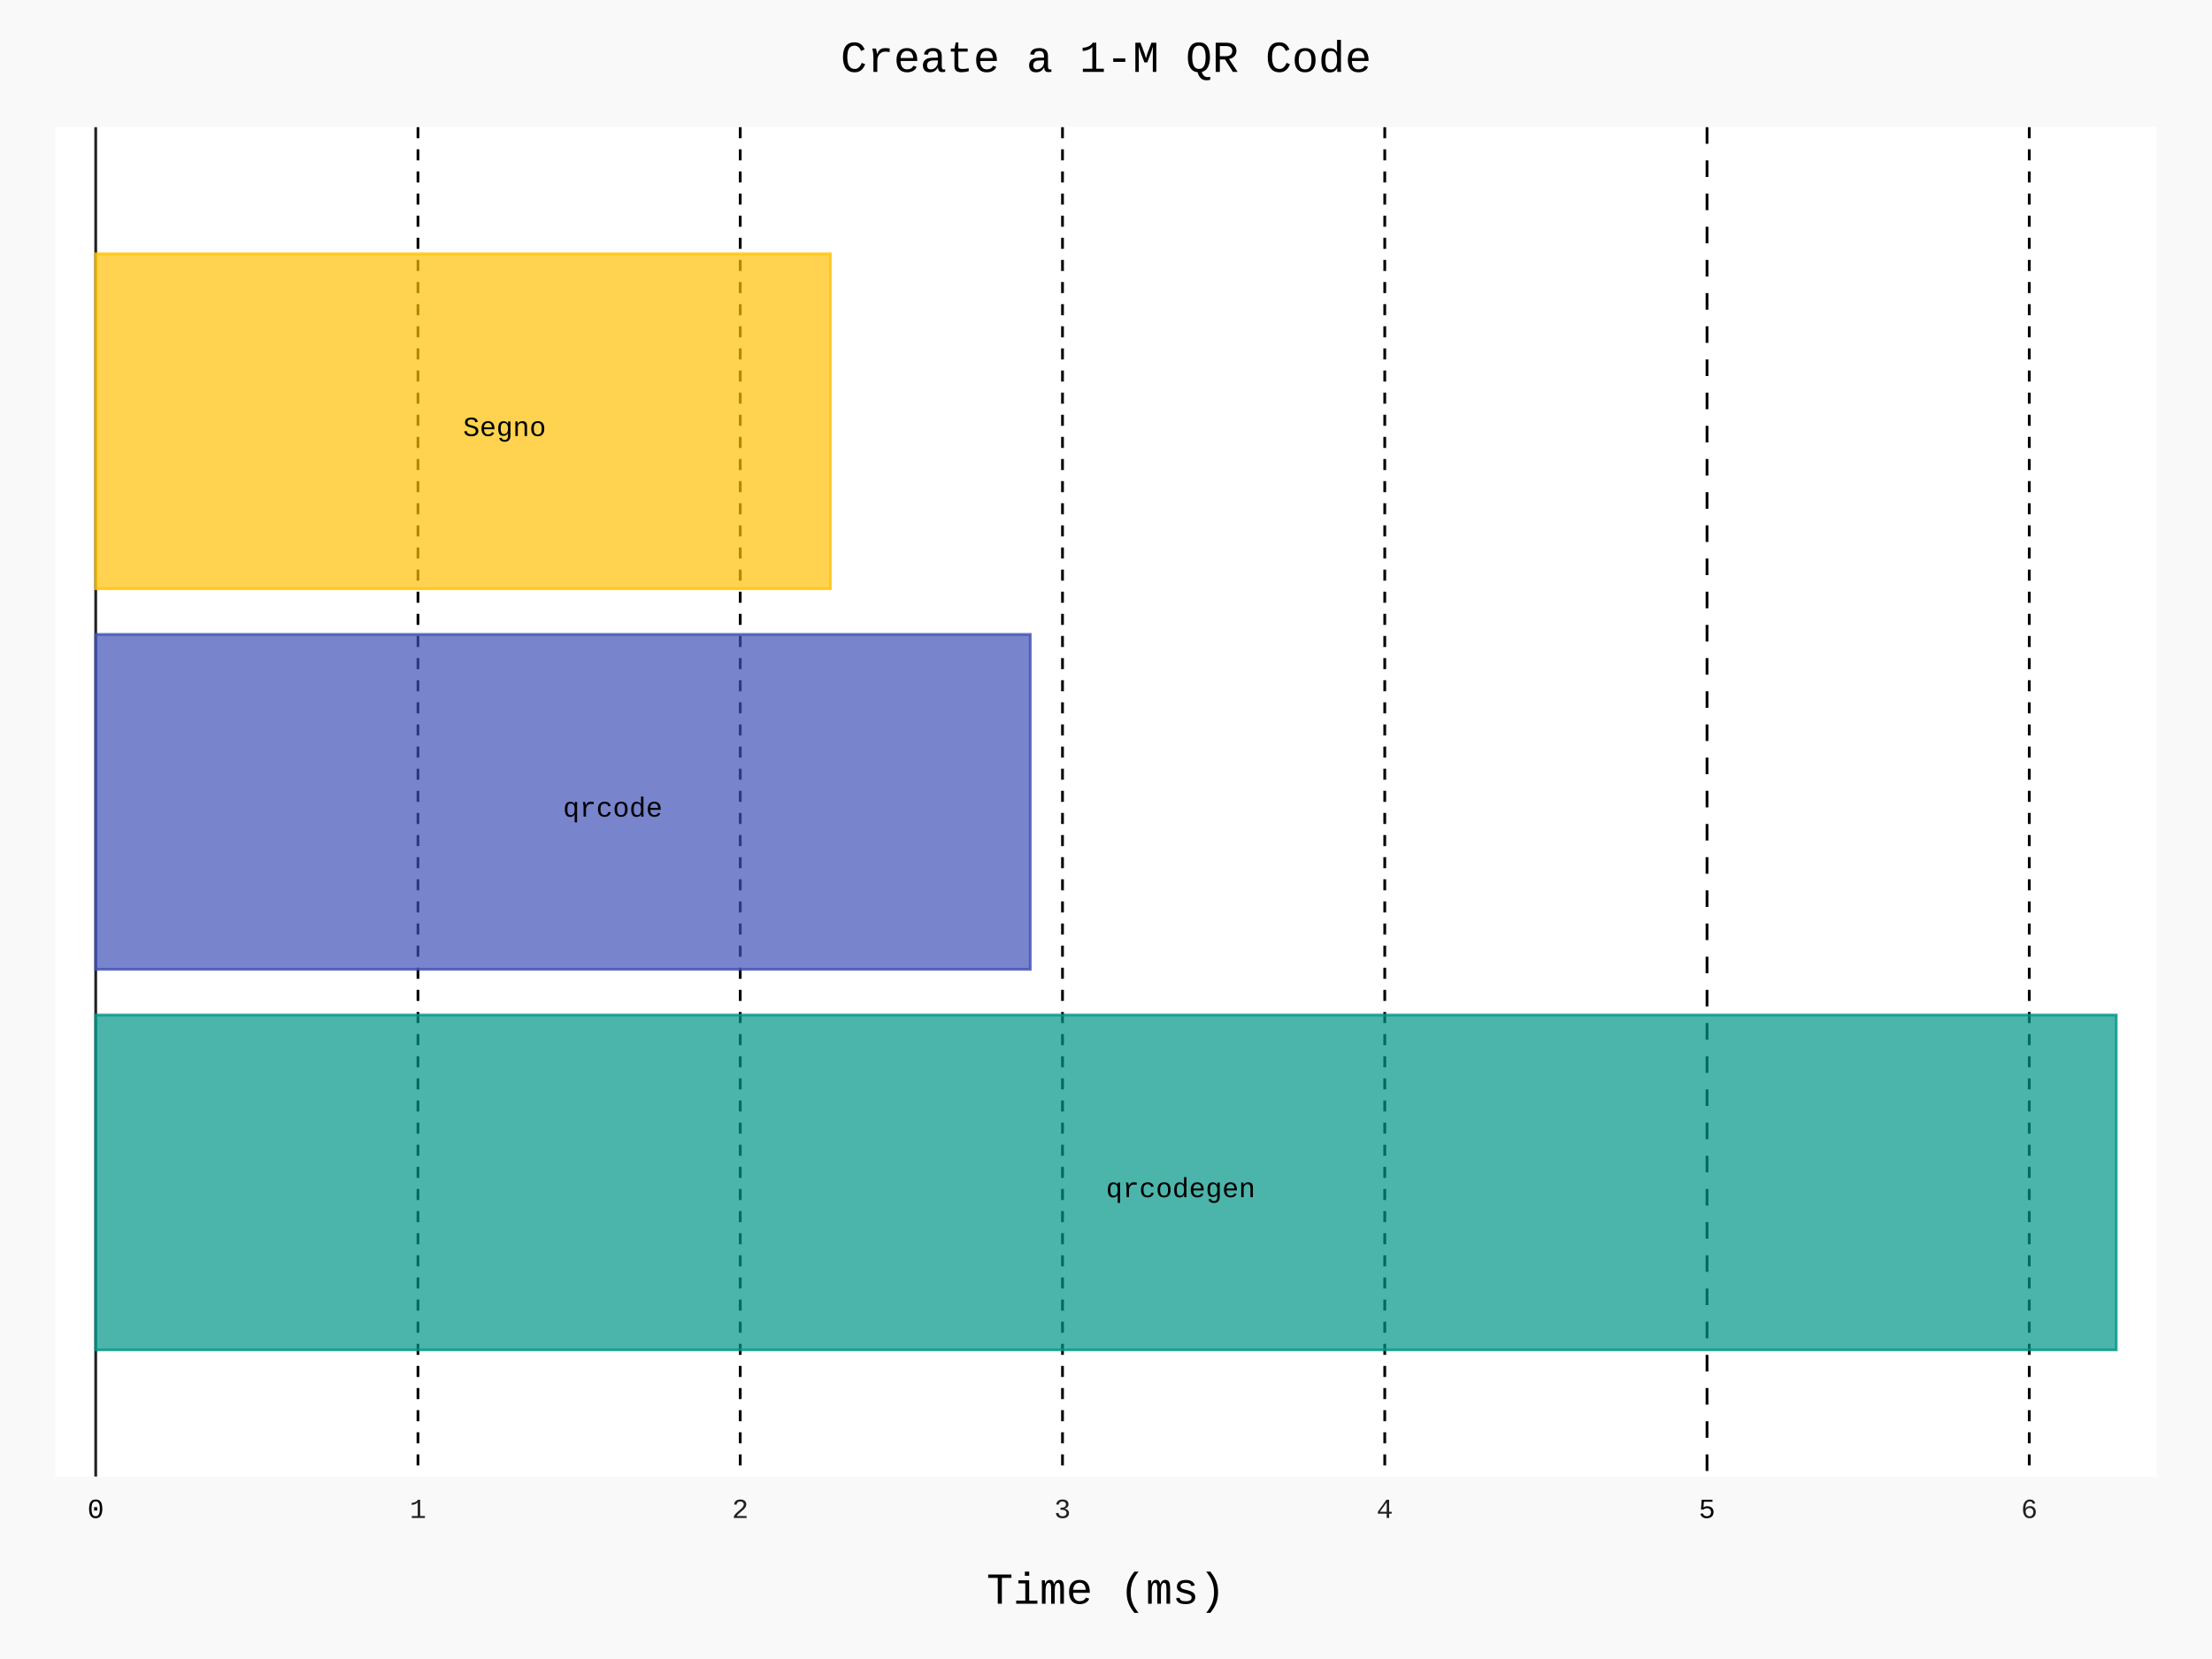
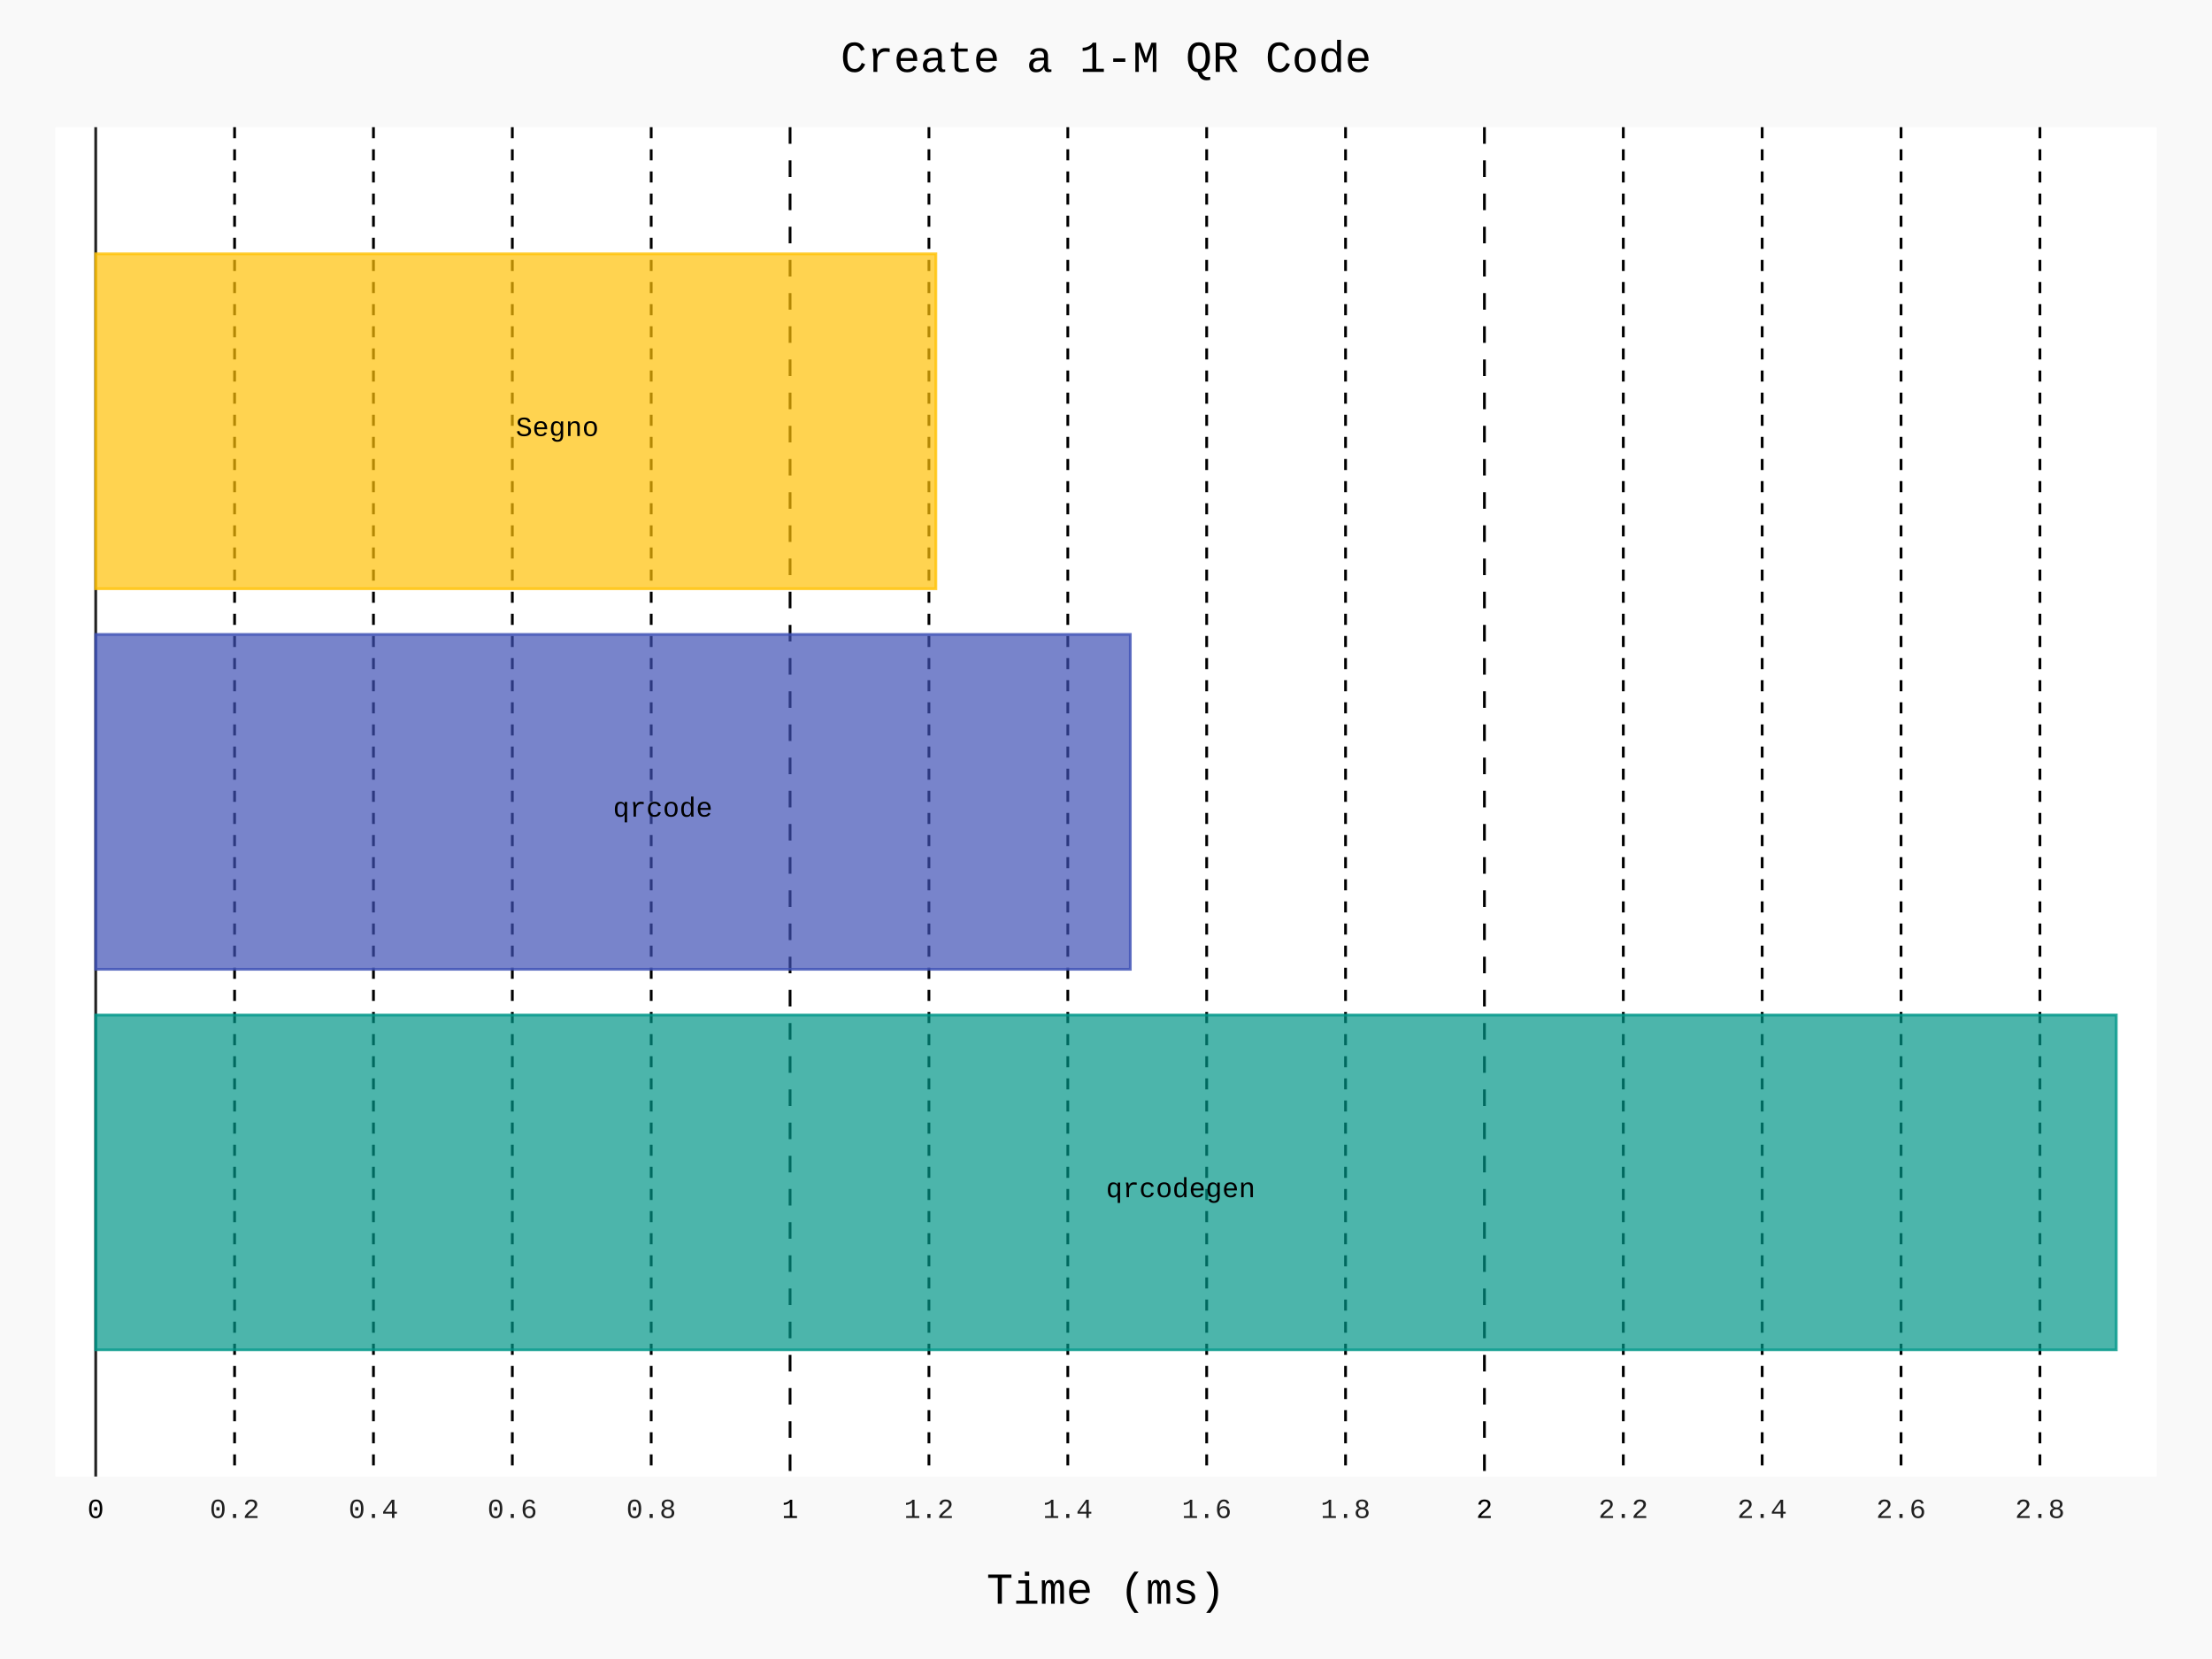
- <svg xmlns="http://www.w3.org/2000/svg" id="chart-2f02d9ae-7c29-48e6-b011-b784e9cb8f7d" class="pygal-chart" viewBox="0 0 800 600">
+ <svg xmlns="http://www.w3.org/2000/svg" id="chart-099fd127-5fcd-47f8-9516-c7f13c722fed" class="pygal-chart" viewBox="0 0 800 600">
  <defs>
-     <style type="text/css">#chart-2f02d9ae-7c29-48e6-b011-b784e9cb8f7d{-webkit-user-select:none;-webkit-font-smoothing:antialiased;font-family:Consolas,"Liberation Mono",Menlo,Courier,monospace}#chart-2f02d9ae-7c29-48e6-b011-b784e9cb8f7d .title{font-family:Consolas,"Liberation Mono",Menlo,Courier,monospace;font-size:16px}#chart-2f02d9ae-7c29-48e6-b011-b784e9cb8f7d .legends .legend text{font-family:Consolas,"Liberation Mono",Menlo,Courier,monospace;font-size:14px}#chart-2f02d9ae-7c29-48e6-b011-b784e9cb8f7d .axis text{font-family:Consolas,"Liberation Mono",Menlo,Courier,monospace;font-size:10px}#chart-2f02d9ae-7c29-48e6-b011-b784e9cb8f7d .axis text.major{font-family:Consolas,"Liberation Mono",Menlo,Courier,monospace;font-size:10px}#chart-2f02d9ae-7c29-48e6-b011-b784e9cb8f7d .text-overlay text.value{font-family:Consolas,"Liberation Mono",Menlo,Courier,monospace;font-size:16px}#chart-2f02d9ae-7c29-48e6-b011-b784e9cb8f7d .text-overlay text.label{font-family:Consolas,"Liberation Mono",Menlo,Courier,monospace;font-size:10px}#chart-2f02d9ae-7c29-48e6-b011-b784e9cb8f7d .tooltip{font-family:Consolas,"Liberation Mono",Menlo,Courier,monospace;font-size:14px}#chart-2f02d9ae-7c29-48e6-b011-b784e9cb8f7d text.no_data{font-family:Consolas,"Liberation Mono",Menlo,Courier,monospace;font-size:64px}
- #chart-2f02d9ae-7c29-48e6-b011-b784e9cb8f7d{background-color:rgba(249,249,249,1)}#chart-2f02d9ae-7c29-48e6-b011-b784e9cb8f7d path,#chart-2f02d9ae-7c29-48e6-b011-b784e9cb8f7d line,#chart-2f02d9ae-7c29-48e6-b011-b784e9cb8f7d rect,#chart-2f02d9ae-7c29-48e6-b011-b784e9cb8f7d circle{-webkit-transition:150ms;-moz-transition:150ms;transition:150ms}#chart-2f02d9ae-7c29-48e6-b011-b784e9cb8f7d .graph &gt; .background{fill:rgba(249,249,249,1)}#chart-2f02d9ae-7c29-48e6-b011-b784e9cb8f7d .plot &gt; .background{fill:rgba(255,255,255,1)}#chart-2f02d9ae-7c29-48e6-b011-b784e9cb8f7d .graph{fill:rgba(0,0,0,.87)}#chart-2f02d9ae-7c29-48e6-b011-b784e9cb8f7d text.no_data{fill:rgba(0,0,0,1)}#chart-2f02d9ae-7c29-48e6-b011-b784e9cb8f7d .title{fill:rgba(0,0,0,1)}#chart-2f02d9ae-7c29-48e6-b011-b784e9cb8f7d .legends .legend text{fill:rgba(0,0,0,.87)}#chart-2f02d9ae-7c29-48e6-b011-b784e9cb8f7d .legends .legend:hover text{fill:rgba(0,0,0,1)}#chart-2f02d9ae-7c29-48e6-b011-b784e9cb8f7d .axis .line{stroke:rgba(0,0,0,1)}#chart-2f02d9ae-7c29-48e6-b011-b784e9cb8f7d .axis .guide.line{stroke:rgba(0,0,0,.54)}#chart-2f02d9ae-7c29-48e6-b011-b784e9cb8f7d .axis .major.line{stroke:rgba(0,0,0,.87)}#chart-2f02d9ae-7c29-48e6-b011-b784e9cb8f7d .axis text.major{fill:rgba(0,0,0,1)}#chart-2f02d9ae-7c29-48e6-b011-b784e9cb8f7d .axis.y .guides:hover .guide.line,#chart-2f02d9ae-7c29-48e6-b011-b784e9cb8f7d .line-graph .axis.x .guides:hover .guide.line,#chart-2f02d9ae-7c29-48e6-b011-b784e9cb8f7d .stackedline-graph .axis.x .guides:hover .guide.line,#chart-2f02d9ae-7c29-48e6-b011-b784e9cb8f7d .xy-graph .axis.x .guides:hover .guide.line{stroke:rgba(0,0,0,1)}#chart-2f02d9ae-7c29-48e6-b011-b784e9cb8f7d .axis .guides:hover text{fill:rgba(0,0,0,1)}#chart-2f02d9ae-7c29-48e6-b011-b784e9cb8f7d .reactive{fill-opacity:.7;stroke-opacity:.8;stroke-width:1}#chart-2f02d9ae-7c29-48e6-b011-b784e9cb8f7d .ci{stroke:rgba(0,0,0,.87)}#chart-2f02d9ae-7c29-48e6-b011-b784e9cb8f7d .reactive.active,#chart-2f02d9ae-7c29-48e6-b011-b784e9cb8f7d .active .reactive{fill-opacity:.8;stroke-opacity:.9;stroke-width:4}#chart-2f02d9ae-7c29-48e6-b011-b784e9cb8f7d .ci .reactive.active{stroke-width:1.5}#chart-2f02d9ae-7c29-48e6-b011-b784e9cb8f7d .series text{fill:rgba(0,0,0,1)}#chart-2f02d9ae-7c29-48e6-b011-b784e9cb8f7d .tooltip rect{fill:rgba(255,255,255,1);stroke:rgba(0,0,0,1);-webkit-transition:opacity 150ms;-moz-transition:opacity 150ms;transition:opacity 150ms}#chart-2f02d9ae-7c29-48e6-b011-b784e9cb8f7d .tooltip .label{fill:rgba(0,0,0,.87)}#chart-2f02d9ae-7c29-48e6-b011-b784e9cb8f7d .tooltip .label{fill:rgba(0,0,0,.87)}#chart-2f02d9ae-7c29-48e6-b011-b784e9cb8f7d .tooltip .legend{font-size:.8em;fill:rgba(0,0,0,.54)}#chart-2f02d9ae-7c29-48e6-b011-b784e9cb8f7d .tooltip .x_label{font-size:.6em;fill:rgba(0,0,0,1)}#chart-2f02d9ae-7c29-48e6-b011-b784e9cb8f7d .tooltip .xlink{font-size:.5em;text-decoration:underline}#chart-2f02d9ae-7c29-48e6-b011-b784e9cb8f7d .tooltip .value{font-size:1.5em}#chart-2f02d9ae-7c29-48e6-b011-b784e9cb8f7d .bound{font-size:.5em}#chart-2f02d9ae-7c29-48e6-b011-b784e9cb8f7d .max-value{font-size:.75em;fill:rgba(0,0,0,.54)}#chart-2f02d9ae-7c29-48e6-b011-b784e9cb8f7d .map-element{fill:rgba(255,255,255,1);stroke:rgba(0,0,0,.54) !important}#chart-2f02d9ae-7c29-48e6-b011-b784e9cb8f7d .map-element .reactive{fill-opacity:inherit;stroke-opacity:inherit}#chart-2f02d9ae-7c29-48e6-b011-b784e9cb8f7d .color-0,#chart-2f02d9ae-7c29-48e6-b011-b784e9cb8f7d .color-0 a:visited{stroke:#F44336;fill:#F44336}#chart-2f02d9ae-7c29-48e6-b011-b784e9cb8f7d .color-1,#chart-2f02d9ae-7c29-48e6-b011-b784e9cb8f7d .color-1 a:visited{stroke:#3F51B5;fill:#3F51B5}#chart-2f02d9ae-7c29-48e6-b011-b784e9cb8f7d .color-2,#chart-2f02d9ae-7c29-48e6-b011-b784e9cb8f7d .color-2 a:visited{stroke:#009688;fill:#009688}#chart-2f02d9ae-7c29-48e6-b011-b784e9cb8f7d .text-overlay .color-0 text{fill:black}#chart-2f02d9ae-7c29-48e6-b011-b784e9cb8f7d .text-overlay .color-1 text{fill:black}#chart-2f02d9ae-7c29-48e6-b011-b784e9cb8f7d .text-overlay .color-2 text{fill:black}
- #chart-2f02d9ae-7c29-48e6-b011-b784e9cb8f7d text.no_data{text-anchor:middle}#chart-2f02d9ae-7c29-48e6-b011-b784e9cb8f7d .guide.line{fill:none}#chart-2f02d9ae-7c29-48e6-b011-b784e9cb8f7d .centered{text-anchor:middle}#chart-2f02d9ae-7c29-48e6-b011-b784e9cb8f7d .title{text-anchor:middle}#chart-2f02d9ae-7c29-48e6-b011-b784e9cb8f7d .legends .legend text{fill-opacity:1}#chart-2f02d9ae-7c29-48e6-b011-b784e9cb8f7d .axis.x text{text-anchor:middle}#chart-2f02d9ae-7c29-48e6-b011-b784e9cb8f7d .axis.x:not(.web) text[transform]{text-anchor:start}#chart-2f02d9ae-7c29-48e6-b011-b784e9cb8f7d .axis.x:not(.web) text[transform].backwards{text-anchor:end}#chart-2f02d9ae-7c29-48e6-b011-b784e9cb8f7d .axis.y text{text-anchor:end}#chart-2f02d9ae-7c29-48e6-b011-b784e9cb8f7d .axis.y text[transform].backwards{text-anchor:start}#chart-2f02d9ae-7c29-48e6-b011-b784e9cb8f7d .axis.y2 text{text-anchor:start}#chart-2f02d9ae-7c29-48e6-b011-b784e9cb8f7d .axis.y2 text[transform].backwards{text-anchor:end}#chart-2f02d9ae-7c29-48e6-b011-b784e9cb8f7d .axis .guide.line{stroke-dasharray:4,4;stroke:black}#chart-2f02d9ae-7c29-48e6-b011-b784e9cb8f7d .axis .major.guide.line{stroke-dasharray:6,6;stroke:black}#chart-2f02d9ae-7c29-48e6-b011-b784e9cb8f7d .horizontal .axis.y .guide.line,#chart-2f02d9ae-7c29-48e6-b011-b784e9cb8f7d .horizontal .axis.y2 .guide.line,#chart-2f02d9ae-7c29-48e6-b011-b784e9cb8f7d .vertical .axis.x .guide.line{opacity:0}#chart-2f02d9ae-7c29-48e6-b011-b784e9cb8f7d .horizontal .axis.always_show .guide.line,#chart-2f02d9ae-7c29-48e6-b011-b784e9cb8f7d .vertical .axis.always_show .guide.line{opacity:1 !important}#chart-2f02d9ae-7c29-48e6-b011-b784e9cb8f7d .axis.y .guides:hover .guide.line,#chart-2f02d9ae-7c29-48e6-b011-b784e9cb8f7d .axis.y2 .guides:hover .guide.line,#chart-2f02d9ae-7c29-48e6-b011-b784e9cb8f7d .axis.x .guides:hover .guide.line{opacity:1}#chart-2f02d9ae-7c29-48e6-b011-b784e9cb8f7d .axis .guides:hover text{opacity:1}#chart-2f02d9ae-7c29-48e6-b011-b784e9cb8f7d .nofill{fill:none}#chart-2f02d9ae-7c29-48e6-b011-b784e9cb8f7d .subtle-fill{fill-opacity:.2}#chart-2f02d9ae-7c29-48e6-b011-b784e9cb8f7d .dot{stroke-width:1px;fill-opacity:1;stroke-opacity:1}#chart-2f02d9ae-7c29-48e6-b011-b784e9cb8f7d .dot.active{stroke-width:5px}#chart-2f02d9ae-7c29-48e6-b011-b784e9cb8f7d .dot.negative{fill:transparent}#chart-2f02d9ae-7c29-48e6-b011-b784e9cb8f7d text,#chart-2f02d9ae-7c29-48e6-b011-b784e9cb8f7d tspan{stroke:none !important}#chart-2f02d9ae-7c29-48e6-b011-b784e9cb8f7d .series text.active{opacity:1}#chart-2f02d9ae-7c29-48e6-b011-b784e9cb8f7d .tooltip rect{fill-opacity:.95;stroke-width:.5}#chart-2f02d9ae-7c29-48e6-b011-b784e9cb8f7d .tooltip text{fill-opacity:1}#chart-2f02d9ae-7c29-48e6-b011-b784e9cb8f7d .showable{visibility:hidden}#chart-2f02d9ae-7c29-48e6-b011-b784e9cb8f7d .showable.shown{visibility:visible}#chart-2f02d9ae-7c29-48e6-b011-b784e9cb8f7d .gauge-background{fill:rgba(229,229,229,1);stroke:none}#chart-2f02d9ae-7c29-48e6-b011-b784e9cb8f7d .bg-lines{stroke:rgba(249,249,249,1);stroke-width:2px}</style>
+     <style type="text/css">#chart-099fd127-5fcd-47f8-9516-c7f13c722fed{-webkit-user-select:none;-webkit-font-smoothing:antialiased;font-family:Consolas,"Liberation Mono",Menlo,Courier,monospace}#chart-099fd127-5fcd-47f8-9516-c7f13c722fed .title{font-family:Consolas,"Liberation Mono",Menlo,Courier,monospace;font-size:16px}#chart-099fd127-5fcd-47f8-9516-c7f13c722fed .legends .legend text{font-family:Consolas,"Liberation Mono",Menlo,Courier,monospace;font-size:14px}#chart-099fd127-5fcd-47f8-9516-c7f13c722fed .axis text{font-family:Consolas,"Liberation Mono",Menlo,Courier,monospace;font-size:10px}#chart-099fd127-5fcd-47f8-9516-c7f13c722fed .axis text.major{font-family:Consolas,"Liberation Mono",Menlo,Courier,monospace;font-size:10px}#chart-099fd127-5fcd-47f8-9516-c7f13c722fed .text-overlay text.value{font-family:Consolas,"Liberation Mono",Menlo,Courier,monospace;font-size:16px}#chart-099fd127-5fcd-47f8-9516-c7f13c722fed .text-overlay text.label{font-family:Consolas,"Liberation Mono",Menlo,Courier,monospace;font-size:10px}#chart-099fd127-5fcd-47f8-9516-c7f13c722fed .tooltip{font-family:Consolas,"Liberation Mono",Menlo,Courier,monospace;font-size:14px}#chart-099fd127-5fcd-47f8-9516-c7f13c722fed text.no_data{font-family:Consolas,"Liberation Mono",Menlo,Courier,monospace;font-size:64px}
+ #chart-099fd127-5fcd-47f8-9516-c7f13c722fed{background-color:rgba(249,249,249,1)}#chart-099fd127-5fcd-47f8-9516-c7f13c722fed path,#chart-099fd127-5fcd-47f8-9516-c7f13c722fed line,#chart-099fd127-5fcd-47f8-9516-c7f13c722fed rect,#chart-099fd127-5fcd-47f8-9516-c7f13c722fed circle{-webkit-transition:150ms;-moz-transition:150ms;transition:150ms}#chart-099fd127-5fcd-47f8-9516-c7f13c722fed .graph &gt; .background{fill:rgba(249,249,249,1)}#chart-099fd127-5fcd-47f8-9516-c7f13c722fed .plot &gt; .background{fill:rgba(255,255,255,1)}#chart-099fd127-5fcd-47f8-9516-c7f13c722fed .graph{fill:rgba(0,0,0,.87)}#chart-099fd127-5fcd-47f8-9516-c7f13c722fed text.no_data{fill:rgba(0,0,0,1)}#chart-099fd127-5fcd-47f8-9516-c7f13c722fed .title{fill:rgba(0,0,0,1)}#chart-099fd127-5fcd-47f8-9516-c7f13c722fed .legends .legend text{fill:rgba(0,0,0,.87)}#chart-099fd127-5fcd-47f8-9516-c7f13c722fed .legends .legend:hover text{fill:rgba(0,0,0,1)}#chart-099fd127-5fcd-47f8-9516-c7f13c722fed .axis .line{stroke:rgba(0,0,0,1)}#chart-099fd127-5fcd-47f8-9516-c7f13c722fed .axis .guide.line{stroke:rgba(0,0,0,.54)}#chart-099fd127-5fcd-47f8-9516-c7f13c722fed .axis .major.line{stroke:rgba(0,0,0,.87)}#chart-099fd127-5fcd-47f8-9516-c7f13c722fed .axis text.major{fill:rgba(0,0,0,1)}#chart-099fd127-5fcd-47f8-9516-c7f13c722fed .axis.y .guides:hover .guide.line,#chart-099fd127-5fcd-47f8-9516-c7f13c722fed .line-graph .axis.x .guides:hover .guide.line,#chart-099fd127-5fcd-47f8-9516-c7f13c722fed .stackedline-graph .axis.x .guides:hover .guide.line,#chart-099fd127-5fcd-47f8-9516-c7f13c722fed .xy-graph .axis.x .guides:hover .guide.line{stroke:rgba(0,0,0,1)}#chart-099fd127-5fcd-47f8-9516-c7f13c722fed .axis .guides:hover text{fill:rgba(0,0,0,1)}#chart-099fd127-5fcd-47f8-9516-c7f13c722fed .reactive{fill-opacity:.7;stroke-opacity:.8;stroke-width:1}#chart-099fd127-5fcd-47f8-9516-c7f13c722fed .ci{stroke:rgba(0,0,0,.87)}#chart-099fd127-5fcd-47f8-9516-c7f13c722fed .reactive.active,#chart-099fd127-5fcd-47f8-9516-c7f13c722fed .active .reactive{fill-opacity:.8;stroke-opacity:.9;stroke-width:4}#chart-099fd127-5fcd-47f8-9516-c7f13c722fed .ci .reactive.active{stroke-width:1.5}#chart-099fd127-5fcd-47f8-9516-c7f13c722fed .series text{fill:rgba(0,0,0,1)}#chart-099fd127-5fcd-47f8-9516-c7f13c722fed .tooltip rect{fill:rgba(255,255,255,1);stroke:rgba(0,0,0,1);-webkit-transition:opacity 150ms;-moz-transition:opacity 150ms;transition:opacity 150ms}#chart-099fd127-5fcd-47f8-9516-c7f13c722fed .tooltip .label{fill:rgba(0,0,0,.87)}#chart-099fd127-5fcd-47f8-9516-c7f13c722fed .tooltip .label{fill:rgba(0,0,0,.87)}#chart-099fd127-5fcd-47f8-9516-c7f13c722fed .tooltip .legend{font-size:.8em;fill:rgba(0,0,0,.54)}#chart-099fd127-5fcd-47f8-9516-c7f13c722fed .tooltip .x_label{font-size:.6em;fill:rgba(0,0,0,1)}#chart-099fd127-5fcd-47f8-9516-c7f13c722fed .tooltip .xlink{font-size:.5em;text-decoration:underline}#chart-099fd127-5fcd-47f8-9516-c7f13c722fed .tooltip .value{font-size:1.5em}#chart-099fd127-5fcd-47f8-9516-c7f13c722fed .bound{font-size:.5em}#chart-099fd127-5fcd-47f8-9516-c7f13c722fed .max-value{font-size:.75em;fill:rgba(0,0,0,.54)}#chart-099fd127-5fcd-47f8-9516-c7f13c722fed .map-element{fill:rgba(255,255,255,1);stroke:rgba(0,0,0,.54) !important}#chart-099fd127-5fcd-47f8-9516-c7f13c722fed .map-element .reactive{fill-opacity:inherit;stroke-opacity:inherit}#chart-099fd127-5fcd-47f8-9516-c7f13c722fed .color-0,#chart-099fd127-5fcd-47f8-9516-c7f13c722fed .color-0 a:visited{stroke:#F44336;fill:#F44336}#chart-099fd127-5fcd-47f8-9516-c7f13c722fed .color-1,#chart-099fd127-5fcd-47f8-9516-c7f13c722fed .color-1 a:visited{stroke:#3F51B5;fill:#3F51B5}#chart-099fd127-5fcd-47f8-9516-c7f13c722fed .color-2,#chart-099fd127-5fcd-47f8-9516-c7f13c722fed .color-2 a:visited{stroke:#009688;fill:#009688}#chart-099fd127-5fcd-47f8-9516-c7f13c722fed .text-overlay .color-0 text{fill:black}#chart-099fd127-5fcd-47f8-9516-c7f13c722fed .text-overlay .color-1 text{fill:black}#chart-099fd127-5fcd-47f8-9516-c7f13c722fed .text-overlay .color-2 text{fill:black}
+ #chart-099fd127-5fcd-47f8-9516-c7f13c722fed text.no_data{text-anchor:middle}#chart-099fd127-5fcd-47f8-9516-c7f13c722fed .guide.line{fill:none}#chart-099fd127-5fcd-47f8-9516-c7f13c722fed .centered{text-anchor:middle}#chart-099fd127-5fcd-47f8-9516-c7f13c722fed .title{text-anchor:middle}#chart-099fd127-5fcd-47f8-9516-c7f13c722fed .legends .legend text{fill-opacity:1}#chart-099fd127-5fcd-47f8-9516-c7f13c722fed .axis.x text{text-anchor:middle}#chart-099fd127-5fcd-47f8-9516-c7f13c722fed .axis.x:not(.web) text[transform]{text-anchor:start}#chart-099fd127-5fcd-47f8-9516-c7f13c722fed .axis.x:not(.web) text[transform].backwards{text-anchor:end}#chart-099fd127-5fcd-47f8-9516-c7f13c722fed .axis.y text{text-anchor:end}#chart-099fd127-5fcd-47f8-9516-c7f13c722fed .axis.y text[transform].backwards{text-anchor:start}#chart-099fd127-5fcd-47f8-9516-c7f13c722fed .axis.y2 text{text-anchor:start}#chart-099fd127-5fcd-47f8-9516-c7f13c722fed .axis.y2 text[transform].backwards{text-anchor:end}#chart-099fd127-5fcd-47f8-9516-c7f13c722fed .axis .guide.line{stroke-dasharray:4,4;stroke:black}#chart-099fd127-5fcd-47f8-9516-c7f13c722fed .axis .major.guide.line{stroke-dasharray:6,6;stroke:black}#chart-099fd127-5fcd-47f8-9516-c7f13c722fed .horizontal .axis.y .guide.line,#chart-099fd127-5fcd-47f8-9516-c7f13c722fed .horizontal .axis.y2 .guide.line,#chart-099fd127-5fcd-47f8-9516-c7f13c722fed .vertical .axis.x .guide.line{opacity:0}#chart-099fd127-5fcd-47f8-9516-c7f13c722fed .horizontal .axis.always_show .guide.line,#chart-099fd127-5fcd-47f8-9516-c7f13c722fed .vertical .axis.always_show .guide.line{opacity:1 !important}#chart-099fd127-5fcd-47f8-9516-c7f13c722fed .axis.y .guides:hover .guide.line,#chart-099fd127-5fcd-47f8-9516-c7f13c722fed .axis.y2 .guides:hover .guide.line,#chart-099fd127-5fcd-47f8-9516-c7f13c722fed .axis.x .guides:hover .guide.line{opacity:1}#chart-099fd127-5fcd-47f8-9516-c7f13c722fed .axis .guides:hover text{opacity:1}#chart-099fd127-5fcd-47f8-9516-c7f13c722fed .nofill{fill:none}#chart-099fd127-5fcd-47f8-9516-c7f13c722fed .subtle-fill{fill-opacity:.2}#chart-099fd127-5fcd-47f8-9516-c7f13c722fed .dot{stroke-width:1px;fill-opacity:1;stroke-opacity:1}#chart-099fd127-5fcd-47f8-9516-c7f13c722fed .dot.active{stroke-width:5px}#chart-099fd127-5fcd-47f8-9516-c7f13c722fed .dot.negative{fill:transparent}#chart-099fd127-5fcd-47f8-9516-c7f13c722fed text,#chart-099fd127-5fcd-47f8-9516-c7f13c722fed tspan{stroke:none !important}#chart-099fd127-5fcd-47f8-9516-c7f13c722fed .series text.active{opacity:1}#chart-099fd127-5fcd-47f8-9516-c7f13c722fed .tooltip rect{fill-opacity:.95;stroke-width:.5}#chart-099fd127-5fcd-47f8-9516-c7f13c722fed .tooltip text{fill-opacity:1}#chart-099fd127-5fcd-47f8-9516-c7f13c722fed .showable{visibility:hidden}#chart-099fd127-5fcd-47f8-9516-c7f13c722fed .showable.shown{visibility:visible}#chart-099fd127-5fcd-47f8-9516-c7f13c722fed .gauge-background{fill:rgba(229,229,229,1);stroke:none}#chart-099fd127-5fcd-47f8-9516-c7f13c722fed .bg-lines{stroke:rgba(249,249,249,1);stroke-width:2px}</style>
  </defs>
  <g class="graph horizontalbar-graph horizontal">
    <rect x="0" y="0" width="800" height="600" class="background" />
    <g transform="translate(20, 46)" class="plot">
      <rect x="0" y="0" width="760" height="488" class="background" />
      <g class="axis x always_show">
        <g class="guides">
          <path d="M14.615 0 v488" class="axis major line" />
          <text x="14.615" y="503.0" class="major">0</text>
        </g>
        <g class="guides">
-           <path d="M131.166 0 v488" class="guide line" />
-           <text x="131.166" y="503.0" class="">1</text>
+           <path d="M64.84 0 v488" class="guide line" />
+           <text x="64.84" y="503.0" class="">0.2</text>
        </g>
        <g class="guides">
-           <path d="M247.716 0 v488" class="guide line" />
-           <text x="247.716" y="503.0" class="">2</text>
+           <path d="M115.065 0 v488" class="guide line" />
+           <text x="115.065" y="503.0" class="">0.4</text>
        </g>
        <g class="guides">
-           <path d="M364.266 0 v488" class="guide line" />
-           <text x="364.266" y="503.0" class="">3</text>
+           <path d="M165.289 0 v488" class="guide line" />
+           <text x="165.289" y="503.0" class="">0.6</text>
        </g>
        <g class="guides">
-           <path d="M480.816 0 v488" class="guide line" />
-           <text x="480.816" y="503.0" class="">4</text>
+           <path d="M215.514 0 v488" class="guide line" />
+           <text x="215.514" y="503.0" class="">0.8</text>
        </g>
        <g class="guides">
-           <path d="M597.366 0 v488" class="major guide line" />
-           <text x="597.366" y="503.0" class="major">5</text>
+           <path d="M265.739 0 v488" class="major guide line" />
+           <text x="265.739" y="503.0" class="major">1</text>
        </g>
        <g class="guides">
-           <path d="M713.916 0 v488" class="guide line" />
-           <text x="713.916" y="503.0" class="">6</text>
+           <path d="M315.964 0 v488" class="guide line" />
+           <text x="315.964" y="503.0" class="">1.2</text>
+         </g>
+         <g class="guides">
+           <path d="M366.188 0 v488" class="guide line" />
+           <text x="366.188" y="503.0" class="">1.4</text>
+         </g>
+         <g class="guides">
+           <path d="M416.413 0 v488" class="guide line" />
+           <text x="416.413" y="503.0" class="">1.6</text>
+         </g>
+         <g class="guides">
+           <path d="M466.638 0 v488" class="guide line" />
+           <text x="466.638" y="503.0" class="">1.8</text>
+         </g>
+         <g class="guides">
+           <path d="M516.862 0 v488" class="major guide line" />
+           <text x="516.862" y="503.0" class="major">2</text>
+         </g>
+         <g class="guides">
+           <path d="M567.087 0 v488" class="guide line" />
+           <text x="567.087" y="503.0" class="">2.2</text>
+         </g>
+         <g class="guides">
+           <path d="M617.312 0 v488" class="guide line" />
+           <text x="617.312" y="503.0" class="">2.4</text>
+         </g>
+         <g class="guides">
+           <path d="M667.536 0 v488" class="guide line" />
+           <text x="667.536" y="503.0" class="">2.6</text>
+         </g>
+         <g class="guides">
+           <path d="M717.761 0 v488" class="guide line" />
+           <text x="717.761" y="503.0" class="">2.8</text>
        </g>
      </g>
      <g class="series serie-2 color-2">
        <g class="bars">
          <g class="bar" style="fill: #009688; stroke: #009688">
            <rect x="14.615" y="321.079" rx="0" ry="0" width="730.769" height="121.124" class="rect reactive tooltip-trigger" />
          </g>
        </g>
      </g>
      <g class="series serie-1 color-1">
        <g class="bars">
          <g class="bar" style="fill: #3F51B5; stroke: #3F51B5">
-             <rect x="14.615" y="183.438" rx="0" ry="0" width="337.995" height="121.124" class="rect reactive tooltip-trigger" />
+             <rect x="14.615" y="183.438" rx="0" ry="0" width="374.174" height="121.124" class="rect reactive tooltip-trigger" />
          </g>
        </g>
      </g>
      <g class="series serie-0 color-0">
        <g class="bars">
          <g class="bar" style="fill: #FFC107; stroke: #FFC107">
-             <rect x="14.615" y="45.797" rx="0" ry="0" width="265.734" height="121.124" class="rect reactive tooltip-trigger" />
+             <rect x="14.615" y="45.797" rx="0" ry="0" width="303.859" height="121.124" class="rect reactive tooltip-trigger" />
          </g>
        </g>
      </g>
    </g>
    <g class="titles">
      <text x="400.0" y="26" class="title plot_title">Create a 1-M QR Code</text>
      <text x="400.0" y="580" class="title">Time (ms)</text>
    </g>
    <g transform="translate(20, 46)" class="plot overlay">
      <g class="series serie-2 color-2" />
      <g class="series serie-1 color-1" />
      <g class="series serie-0 color-0" />
    </g>
    <g transform="translate(20, 46)" class="plot text-overlay">
      <g class="series serie-2 color-2">
-         <text x="380" y="386.974" class="label">qrcodegen</text>
+         <text x="380.0" y="386.974" class="label">qrcodegen</text>
      </g>
      <g class="series serie-1 color-1">
-         <text x="183.613" y="249.333" class="label">qrcode</text>
+         <text x="201.702" y="249.333" class="label">qrcode</text>
      </g>
      <g class="series serie-0 color-0">
-         <text x="147.483" y="111.692" class="label">Segno</text>
+         <text x="166.545" y="111.692" class="label">Segno</text>
      </g>
    </g>
    <g transform="translate(20, 46)" class="plot tooltip-overlay">
      <g transform="translate(0 0)" style="opacity: 0" class="tooltip">
        <rect rx="0" ry="0" width="0" height="0" class="tooltip-box" />
        <g class="text" />
      </g>
    </g>
  </g>
</svg>
